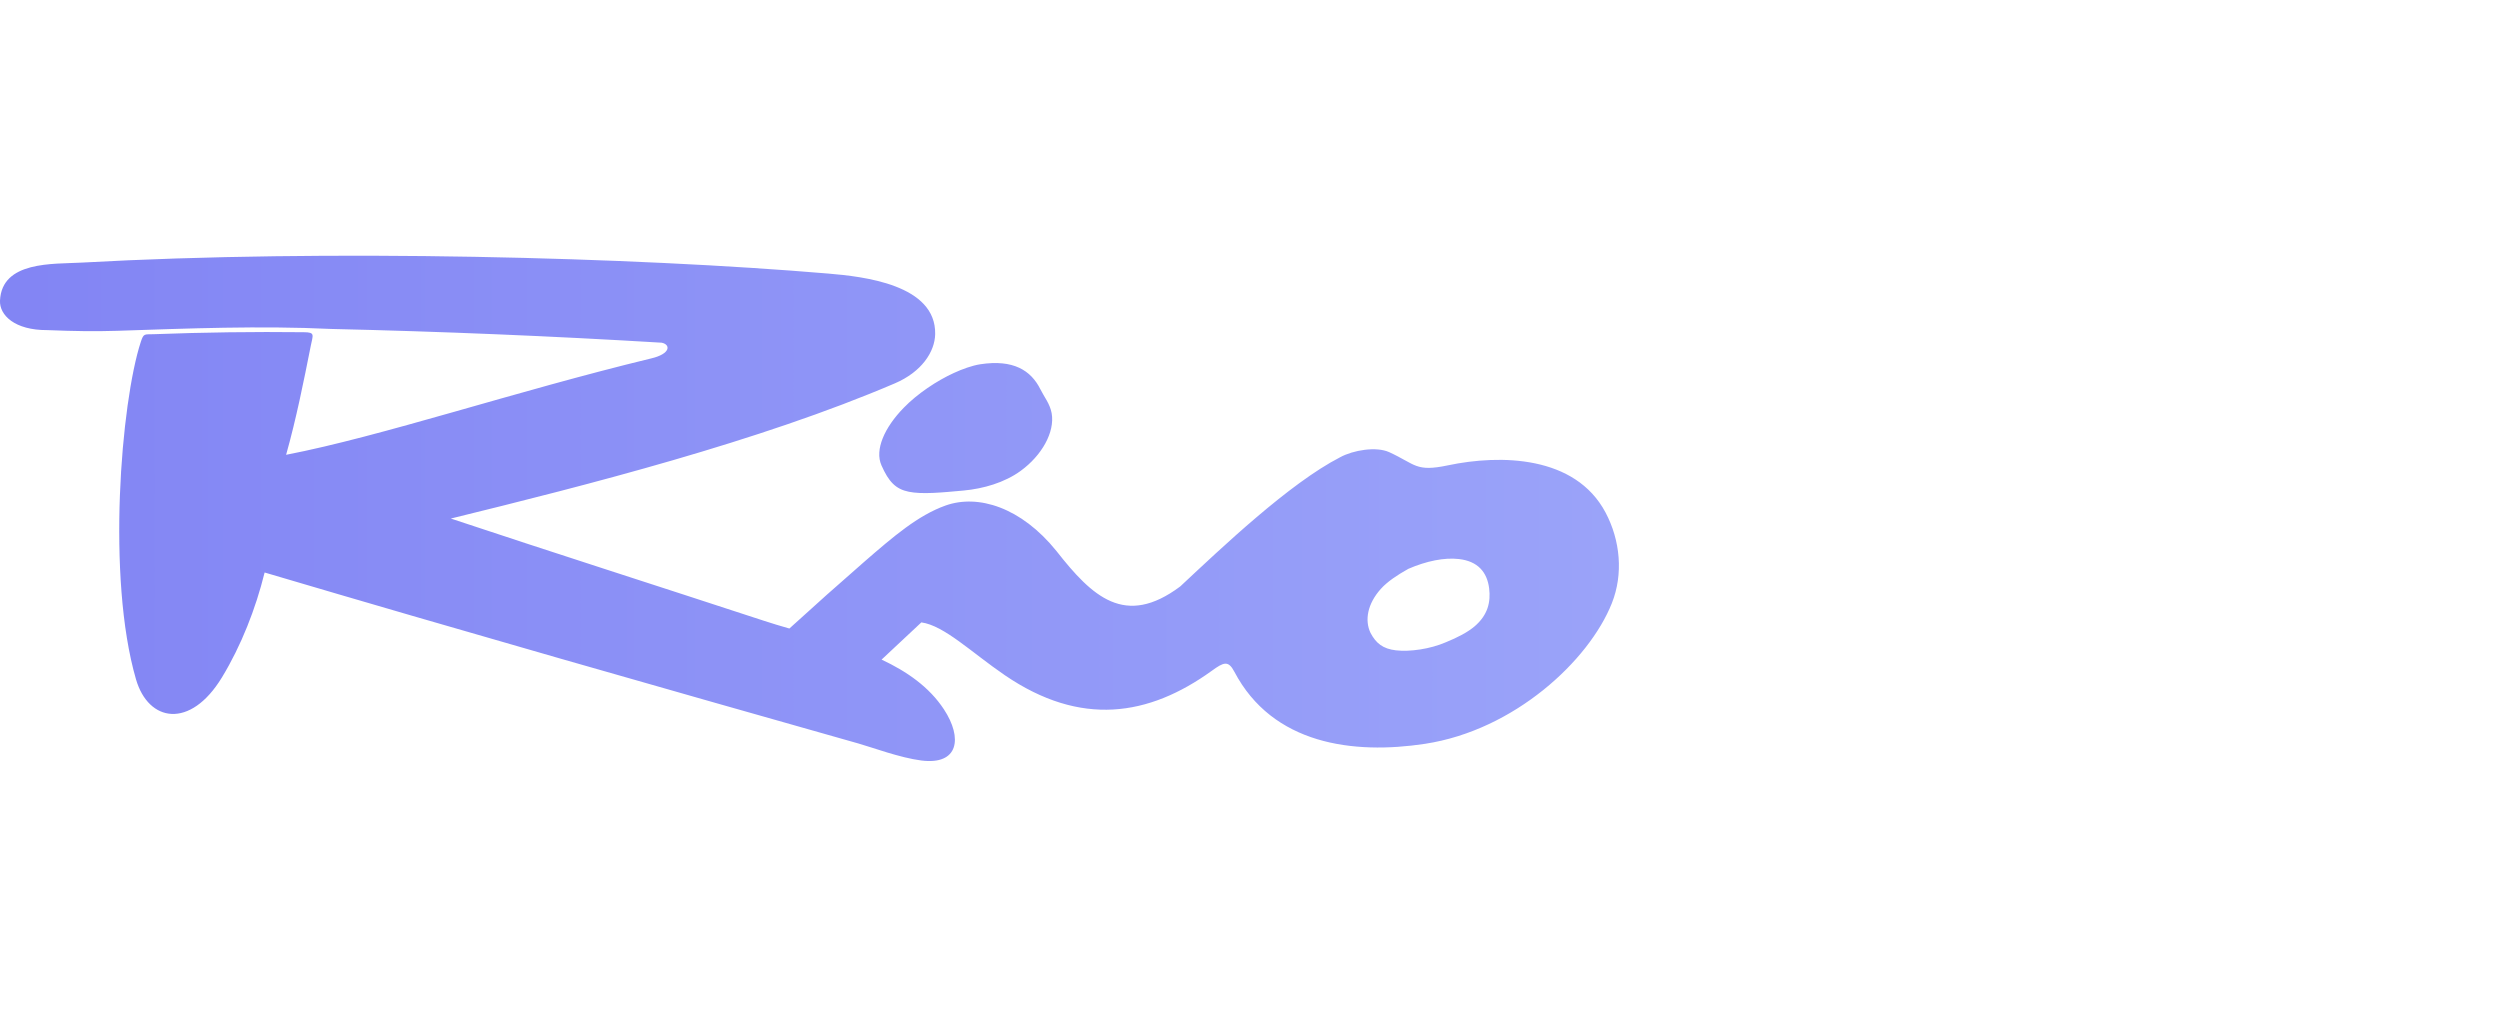
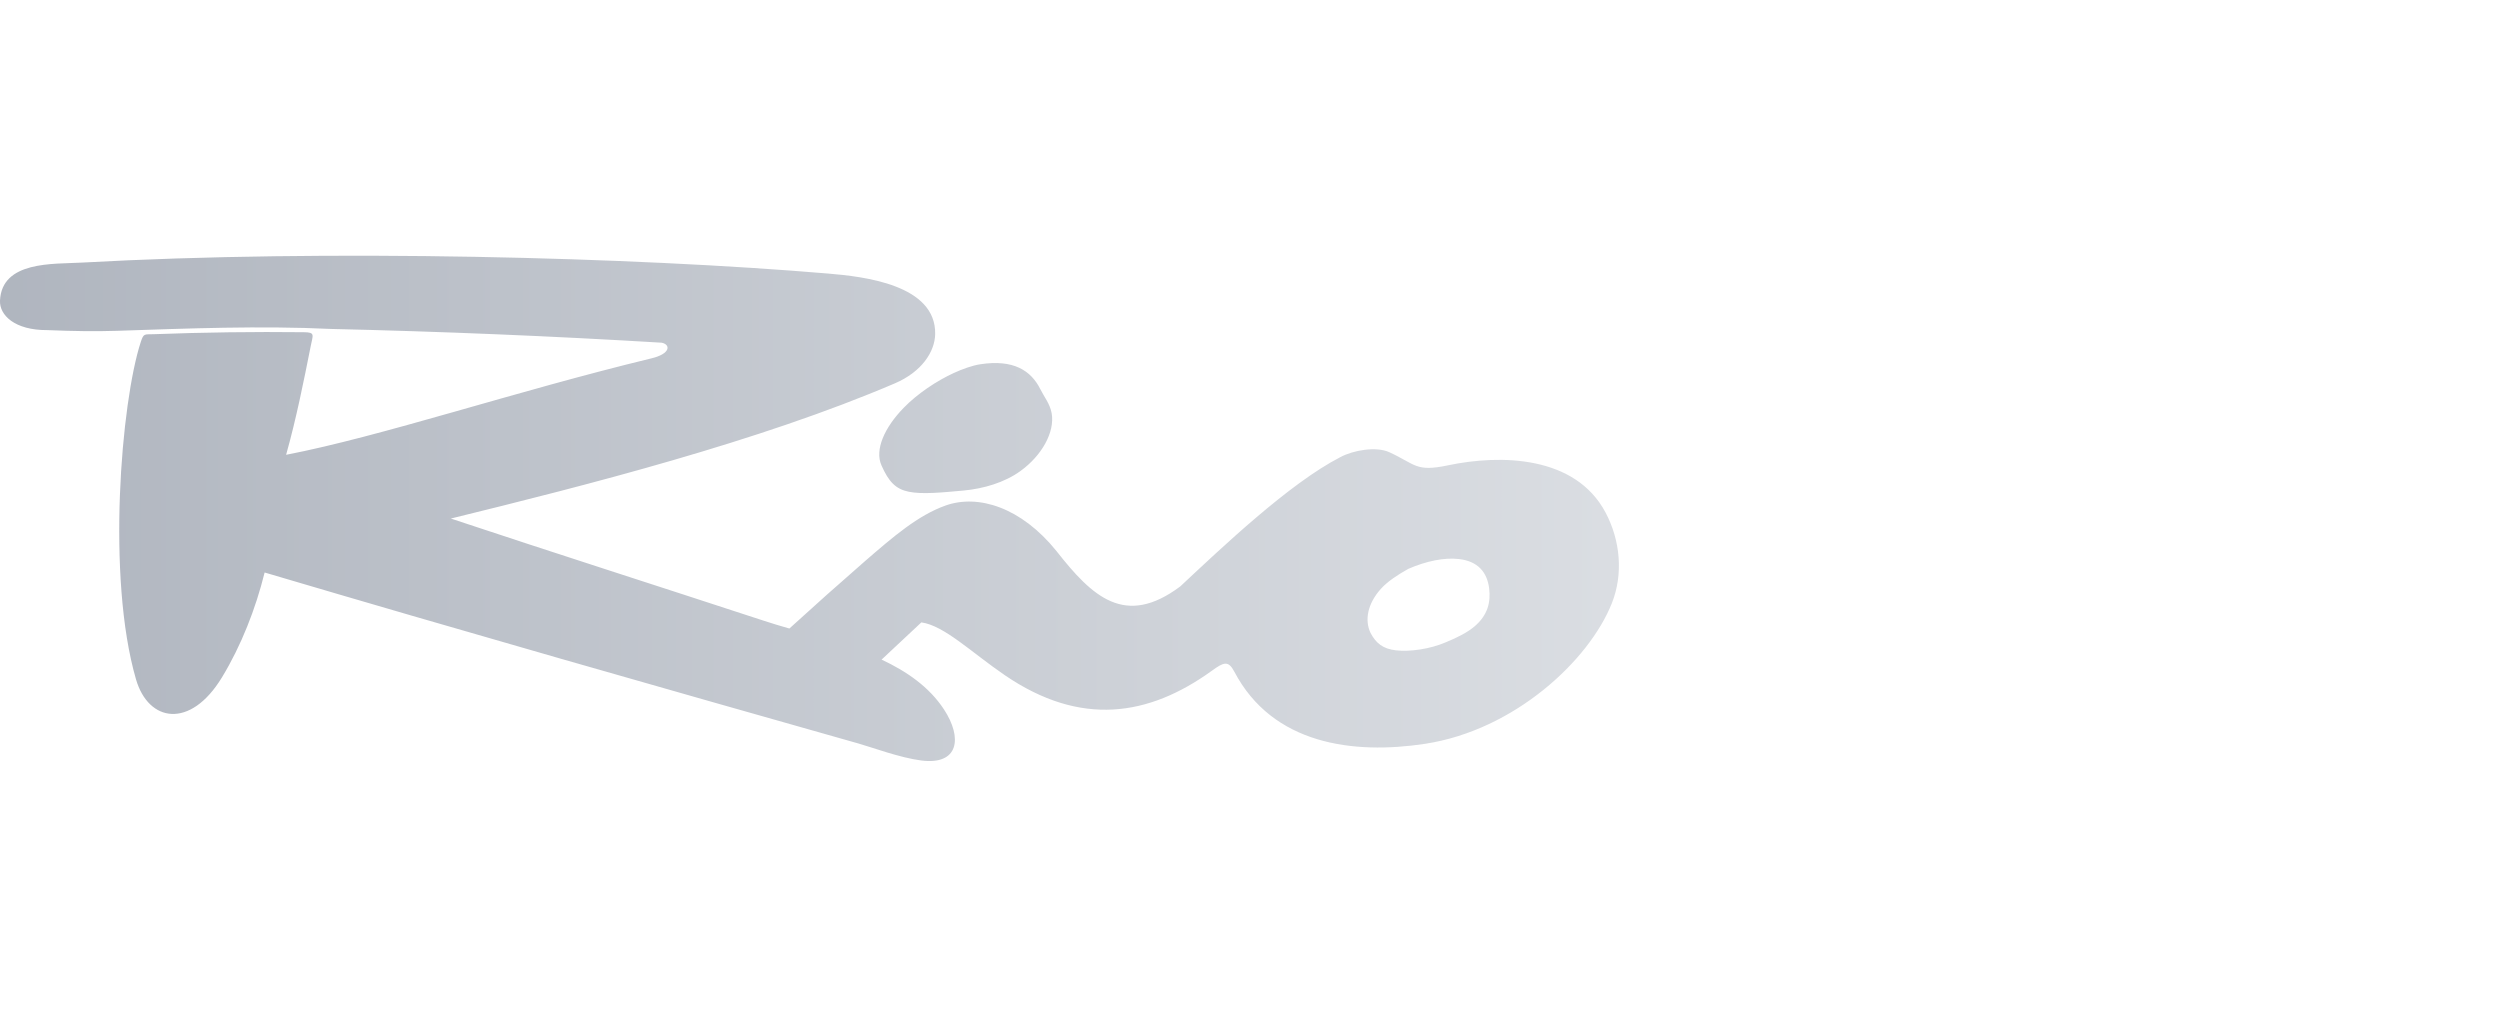
<svg xmlns="http://www.w3.org/2000/svg" width="88" height="36" fill="none">
  <path fill="url(#a)" fill-opacity=".8" fill-rule="evenodd" d="M34.505 12.822c1.163-.178 1.785.213 2.119.885.13.263.337.51.395.843.116.665-.351 1.485-1.088 2.022-.572.418-1.32.63-2.004.694-.783.072-1.47.139-1.935.044-.466-.095-.71-.353-.965-.93-.244-.551.11-1.333.78-2.022.486-.502 1.169-.955 1.77-1.23.295-.137.65-.263.928-.306ZM1.66 11.62c-1.144.005-1.683-.528-1.66-1.04C.066 9.179 1.874 9.3 2.866 9.244c8.662-.482 19.483-.191 26.293.386 1.238.104 3.795.388 3.759 2.134-.014.624-.477 1.326-1.416 1.729-4.774 2.043-10.842 3.584-15.633 4.76 3.663 1.218 7.347 2.394 11.017 3.597.286.094.587.184.9.274.873-.796 1.755-1.582 2.646-2.358 1.01-.877 1.883-1.626 2.85-1.971 1.147-.409 2.663.061 3.904 1.6 1.261 1.606 2.413 2.702 4.358 1.248 1.463-1.367 3.843-3.631 5.633-4.55.46-.249 1.268-.385 1.725-.176.937.43.926.703 2.065.463 1.85-.39 4.482-.348 5.548 1.66.521.983.631 2.165.222 3.194-.805 2.024-3.437 4.47-6.575 4.948-2.53.385-5.366.025-6.713-2.538-.215-.409-.378-.333-.794-.032-2.222 1.602-4.609 1.979-7.28.159-1.183-.807-2.134-1.75-2.943-1.863l-1.4 1.31c.892.418 1.678.965 2.193 1.749.666 1.013.521 1.972-.798 1.802-.75-.096-1.73-.462-2.207-.597-7.04-1.995-13.925-3.955-20.905-6.02-.313 1.267-.825 2.579-1.503 3.693-1.113 1.83-2.587 1.575-3.025.067-1.038-3.575-.528-9.747.17-11.88.101-.309.131-.256.451-.268 1.763-.066 3.526-.09 5.29-.07.405.004.317.093.24.485-.245 1.235-.51 2.561-.867 3.83 3.373-.652 8.036-2.227 12.852-3.393.691-.163.685-.488.369-.553a313.819 313.819 0 0 0-11.635-.484c-2.507-.119-5.018-.017-7.524.065-.81.026-1.52.013-2.472-.024Zm47.907 8.406c.643-.28 1.277-.407 1.785-.348.663.075.994.456 1.066 1.033.06.49-.051.94-.508 1.333-.239.205-.599.395-1.025.567-.541.234-1.259.338-1.747.281-.46-.053-.702-.249-.894-.611-.215-.446-.109-1.03.363-1.554.23-.255.575-.484.96-.7Z" clip-rule="evenodd" />
  <defs>
    <linearGradient id="a" x1="0" x2="56.985" y1="17.894" y2="17.894" gradientUnits="userSpaceOnUse">
-       <stop stop-color="#6366F1" />
-       <stop offset="1" stop-color="#818CF8" />
+       <stop stop-color="#9CA3AF" />
+       <stop offset="1" stop-color="#D1D5DB" />
    </linearGradient>
  </defs>
</svg>
